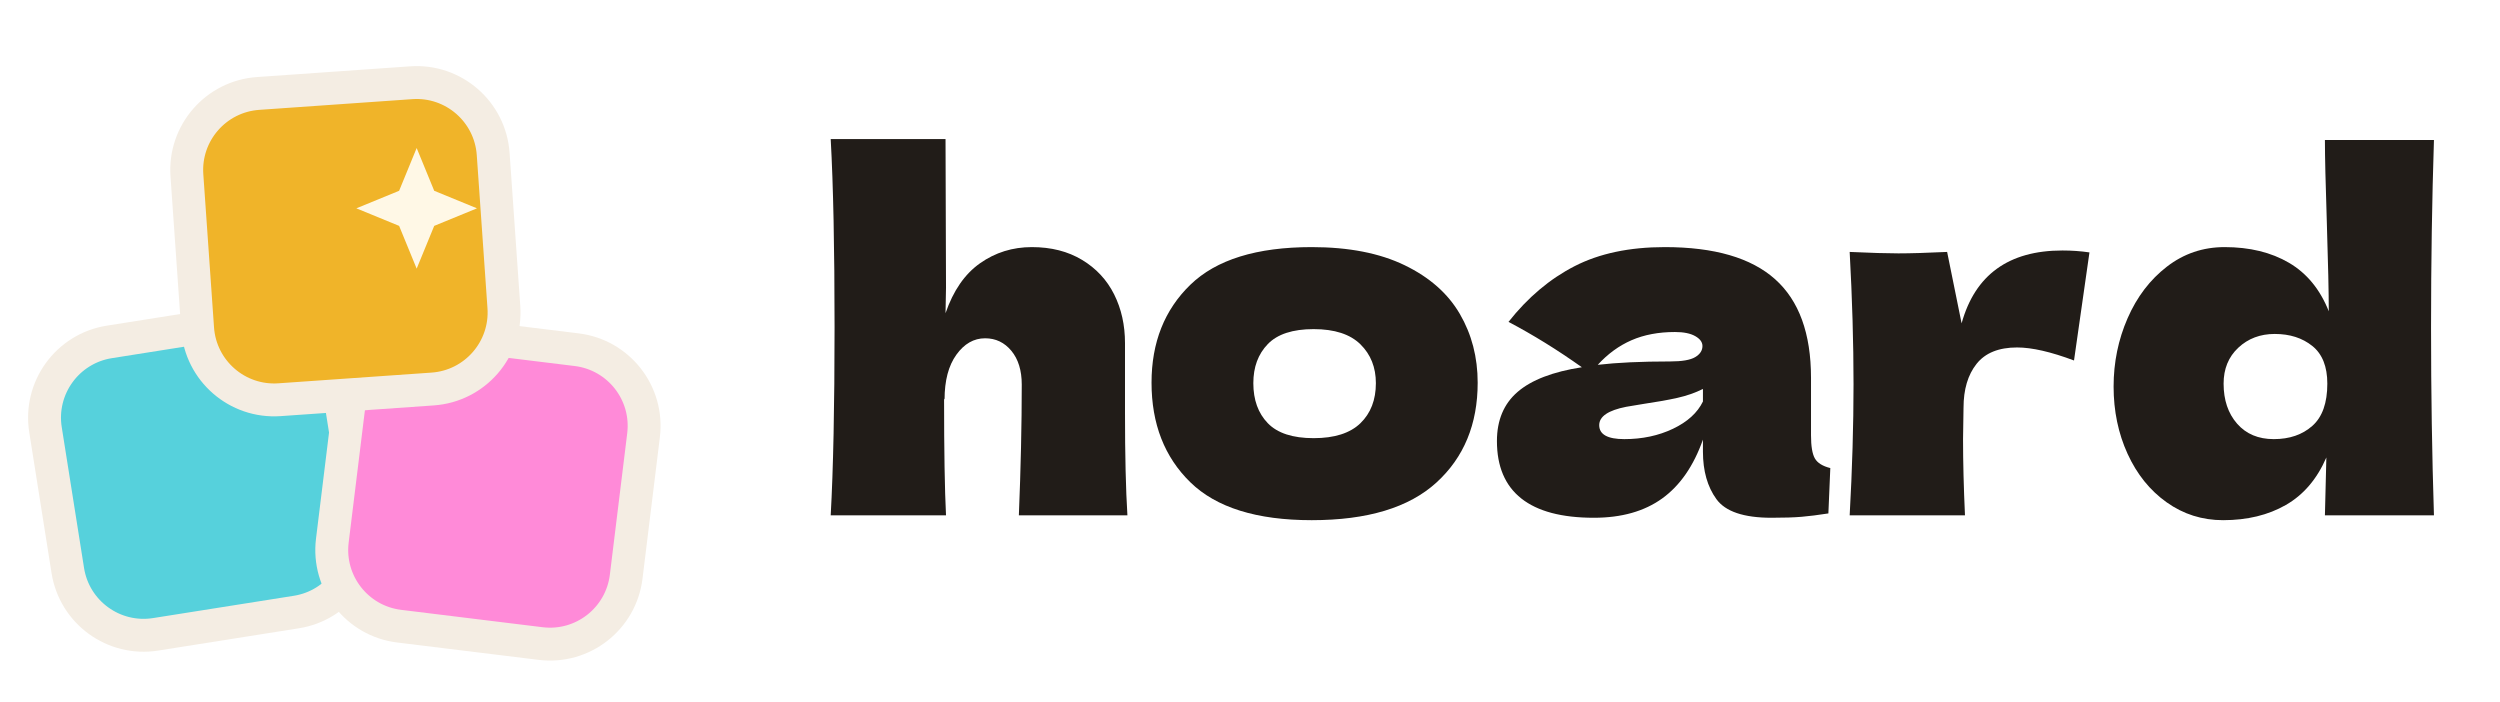
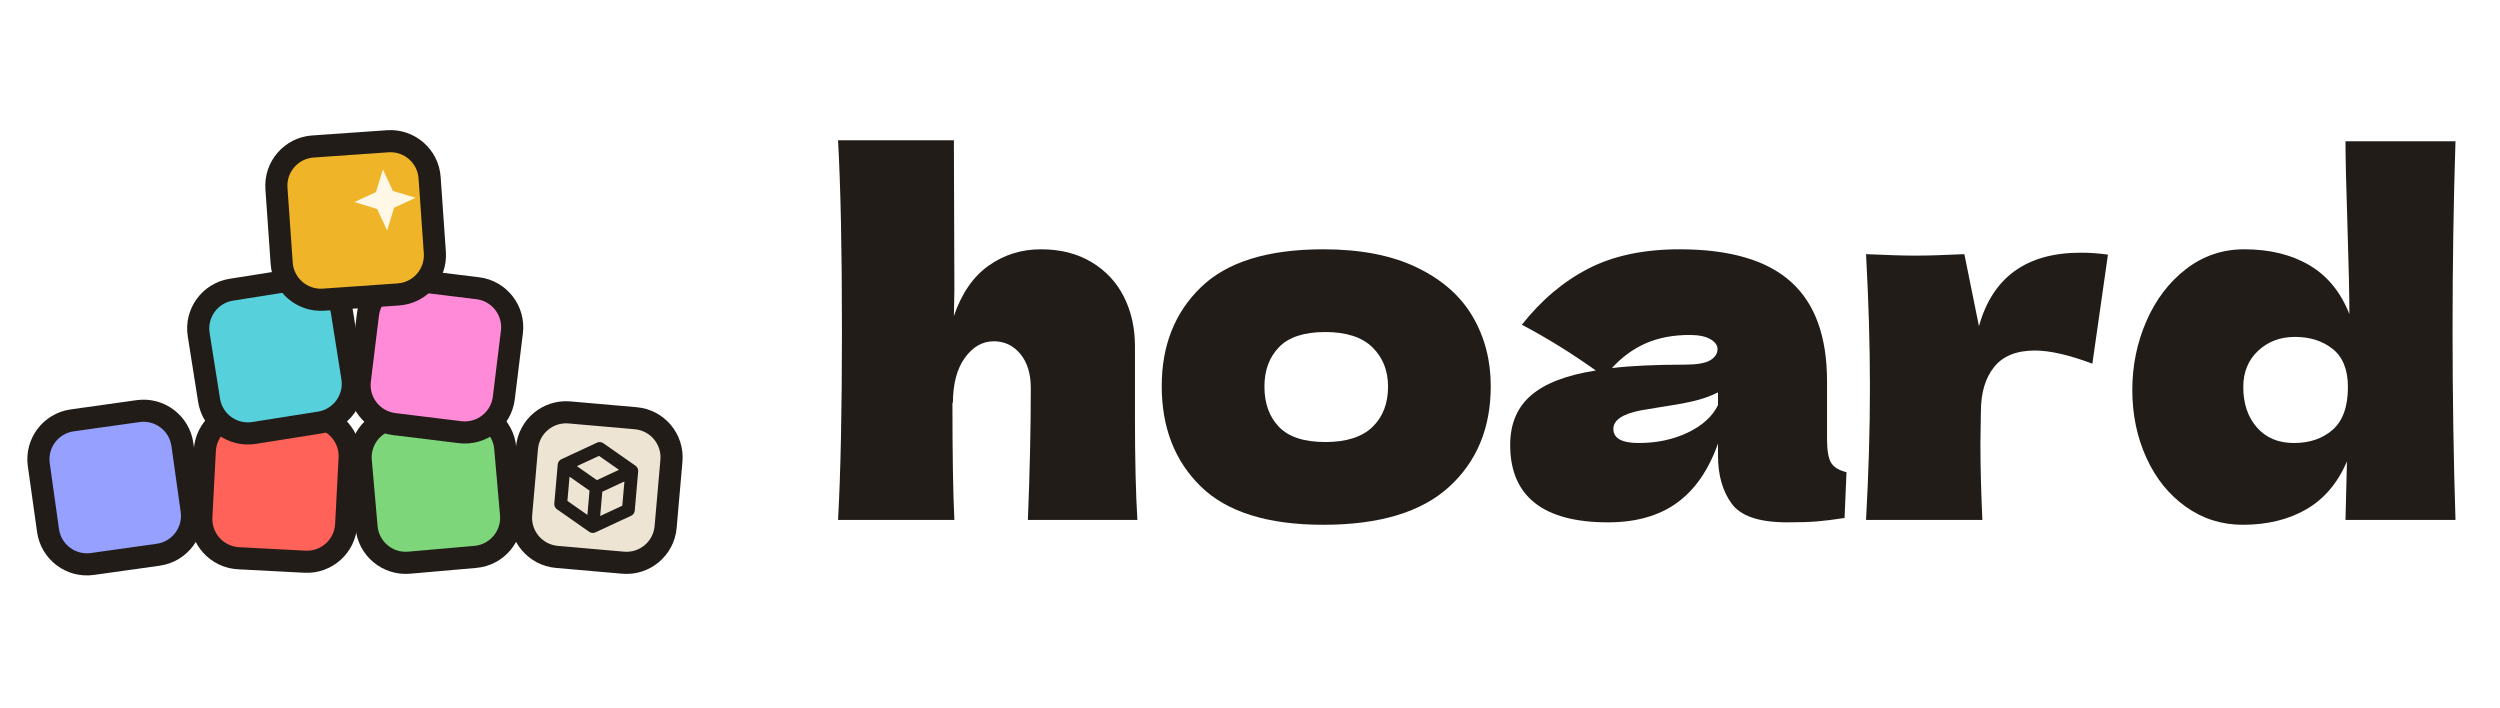
- <svg xmlns="http://www.w3.org/2000/svg" viewBox="0 0 228 64" width="456" height="128" role="img" aria-label="Hoard">
-   <g transform="translate(0 0) scale(1.0)">
-     <rect x="5" y="30" width="27" height="27" rx="7" fill="#56D1DC" stroke="#F4EDE3" stroke-width="3" transform="rotate(-9 18.5 43.5)" />
-     <rect x="31" y="31" width="27" height="27" rx="7" fill="#FF8AD8" stroke="#F4EDE3" stroke-width="3" transform="rotate(7 44.5 44.5)" />
-     <rect x="17.5" y="8" width="28" height="28" rx="7" fill="#F0B429" stroke="#F4EDE3" stroke-width="3" transform="rotate(-4 31.5 22)" />
-     <path d="M38 13.5 l1.6 3.9 3.9 1.6 -3.9 1.6 -1.6 3.9 -1.6 -3.9 -3.9 -1.6 3.9 -1.6z" fill="#FFF8E6" />
+ <svg xmlns="http://www.w3.org/2000/svg" viewBox="0 0 226 64" role="img" aria-label="Hoard">
+   <g class="boxes">
+     <g transform="translate(10.41 44.07) rotate(-8)">
+       <g class="hb" data-box="payhip" style="--i:0;--fx:-9px;--fr:-55deg">
+         <rect x="-6.55" y="-6.55" width="13.11" height="13.11" rx="3.55" fill="#95A0FF" stroke="#211C18" stroke-width="2" />
+       </g>
+     </g>
+     <g transform="translate(24.9 44.07) rotate(3)">
+       <g class="hb" data-box="booth" style="--i:1;--fx:-9px;--fr:-55deg">
+         <rect x="-6.55" y="-6.55" width="13.11" height="13.11" rx="3.55" fill="#FF6259" stroke="#211C18" stroke-width="2" />
+       </g>
+     </g>
+     <g transform="translate(39.4 44.07) rotate(-5)">
+       <g class="hb" data-box="itch" style="--i:2;--fx:9px;--fr:55deg">
+         <rect x="-6.55" y="-6.55" width="13.11" height="13.11" rx="3.55" fill="#7ED67A" stroke="#211C18" stroke-width="2" />
+       </g>
+     </g>
+     <g transform="translate(53.9 44.07) rotate(5)">
+       <g class="hb" data-box="projects" style="--i:3;--fx:9px;--fr:55deg">
+         <rect x="-6.55" y="-6.55" width="13.11" height="13.11" rx="3.55" fill="#EDE4D3" stroke="#211C18" stroke-width="2" />
+         <path d="M0 -3.54 L3.07 -1.77 L3.07 1.77 L0 3.54 L-3.07 1.77 L-3.07 -1.77Z M-3.07 -1.77 L0 0 L3.07 -1.77 M0 0 L0 3.54" fill="none" stroke="#211C18" stroke-width="1.16" stroke-linejoin="round" stroke-linecap="round" />
+       </g>
+     </g>
+     <g transform="translate(24.9 32.19) rotate(-9)">
+       <g class="hb" data-box="jinxxy" style="--i:4;--fx:-9px;--fr:-55deg">
+         <rect x="-6.55" y="-6.55" width="13.11" height="13.11" rx="3.55" fill="#56D1DC" stroke="#211C18" stroke-width="2" />
+       </g>
+     </g>
+     <g transform="translate(39.4 32.19) rotate(7)">
+       <g class="hb" data-box="gumroad" style="--i:5;--fx:9px;--fr:55deg">
+         <rect x="-6.55" y="-6.55" width="13.11" height="13.11" rx="3.55" fill="#FF8AD8" stroke="#211C18" stroke-width="2" />
+       </g>
+     </g>
+     <g transform="translate(32.15 19.93) rotate(-4)">
+       <g class="hb" data-box="gold" style="--i:6;--fx:9px;--fr:55deg">
+         <rect x="-6.94" y="-6.94" width="13.88" height="13.88" rx="3.55" fill="#F0B429" stroke="#211C18" stroke-width="2" />
+         <path class="spark" d="M2.78 -4.44 L3.54 -2.43 L5.55 -1.67 L3.54 -0.9 L2.78 1.11 L2.01 -0.9 L0 -1.67 L2.01 -2.43Z" fill="#FFF8E6" />
+       </g>
+     </g>
  </g>
-   <g fill="#211C18">
+   <g class="word" fill="#211C18">
    <path transform="translate(74.00 47.00) scale(0.044 -0.044)" d="M430 0Q436 147 436 271Q436 315 414.5 341.0Q393 367 360 367Q325 367 300.5 333.0Q276 299 276 240L275 242Q275 79 279 0H40Q48 144 48 390Q48 636 40 780H278L279 472L278 419Q302 489 349.5 522.5Q397 556 457 556Q517 556 561.0 529.5Q605 503 627.5 458.0Q650 413 650 357V213Q650 80 655 0Z" />
    <path transform="translate(103.70 47.00) scale(0.044 -0.044)" d="M30 275Q30 400 110.5 478.0Q191 556 362 556Q477 556 554.5 518.5Q632 481 669.0 417.5Q706 354 706 275Q706 146 620.5 68.0Q535 -10 362 -10Q191 -10 110.5 68.5Q30 147 30 275ZM495 274Q495 323 463.0 354.5Q431 386 366 386Q301 386 271.0 355.0Q241 324 241 274Q241 222 271.0 191.0Q301 160 366 160Q431 160 463.0 191.0Q495 222 495 274Z" />
    <path transform="translate(135.20 47.00) scale(0.044 -0.044)" d="M681 166Q681 132 689.0 118.0Q697 104 721 98L717 4Q685 -1 661.5 -3.0Q638 -5 599 -5Q513 -5 485.0 33.5Q457 72 457 132V157Q428 75 372.5 35.0Q317 -5 231 -5Q131 -5 80.5 35.0Q30 75 30 154Q30 219 73.0 256.0Q116 293 206 307Q130 361 54 401Q114 477 191.0 516.5Q268 556 378 556Q532 556 606.5 489.5Q681 423 681 285ZM239 312Q299 319 389 319Q426 319 441.0 328.0Q456 337 456 351Q456 363 441.0 371.5Q426 380 399 380Q348 380 309.0 363.0Q270 346 239 312ZM457 236V262Q433 250 404.0 243.5Q375 237 334 231L298 225Q242 214 242 187Q242 158 294 158Q350 158 395.0 179.5Q440 201 457 236Z" />
    <path transform="translate(166.93 47.00) scale(0.044 -0.044)" d="M272 398Q314 549 481 549Q510 549 537 545L505 321Q433 348 387 348Q330 348 303.0 314.0Q276 280 276 223V224L275 158Q275 87 279 0H40Q48 144 48 272Q48 400 40 546Q106 543 141 543Q178 543 242 546Z" />
    <path transform="translate(191.44 47.00) scale(0.044 -0.044)" d="M688 389Q688 188 694 0H468L471 120Q442 53 387.0 21.5Q332 -10 257 -10Q192 -10 140.0 27.0Q88 64 59.0 127.5Q30 191 30 267Q30 342 59.0 408.5Q88 475 140.5 515.5Q193 556 260 556Q338 556 393.5 523.5Q449 491 476 423Q476 480 472 606Q468 728 468 778H694Q688 592 688 389ZM473 273Q473 326 442.0 351.0Q411 376 364 376Q319 376 288.5 347.5Q258 319 258 273Q258 222 286.0 190.0Q314 158 362 158Q411 158 442.0 185.5Q473 213 473 273Z" />
  </g>
</svg>
